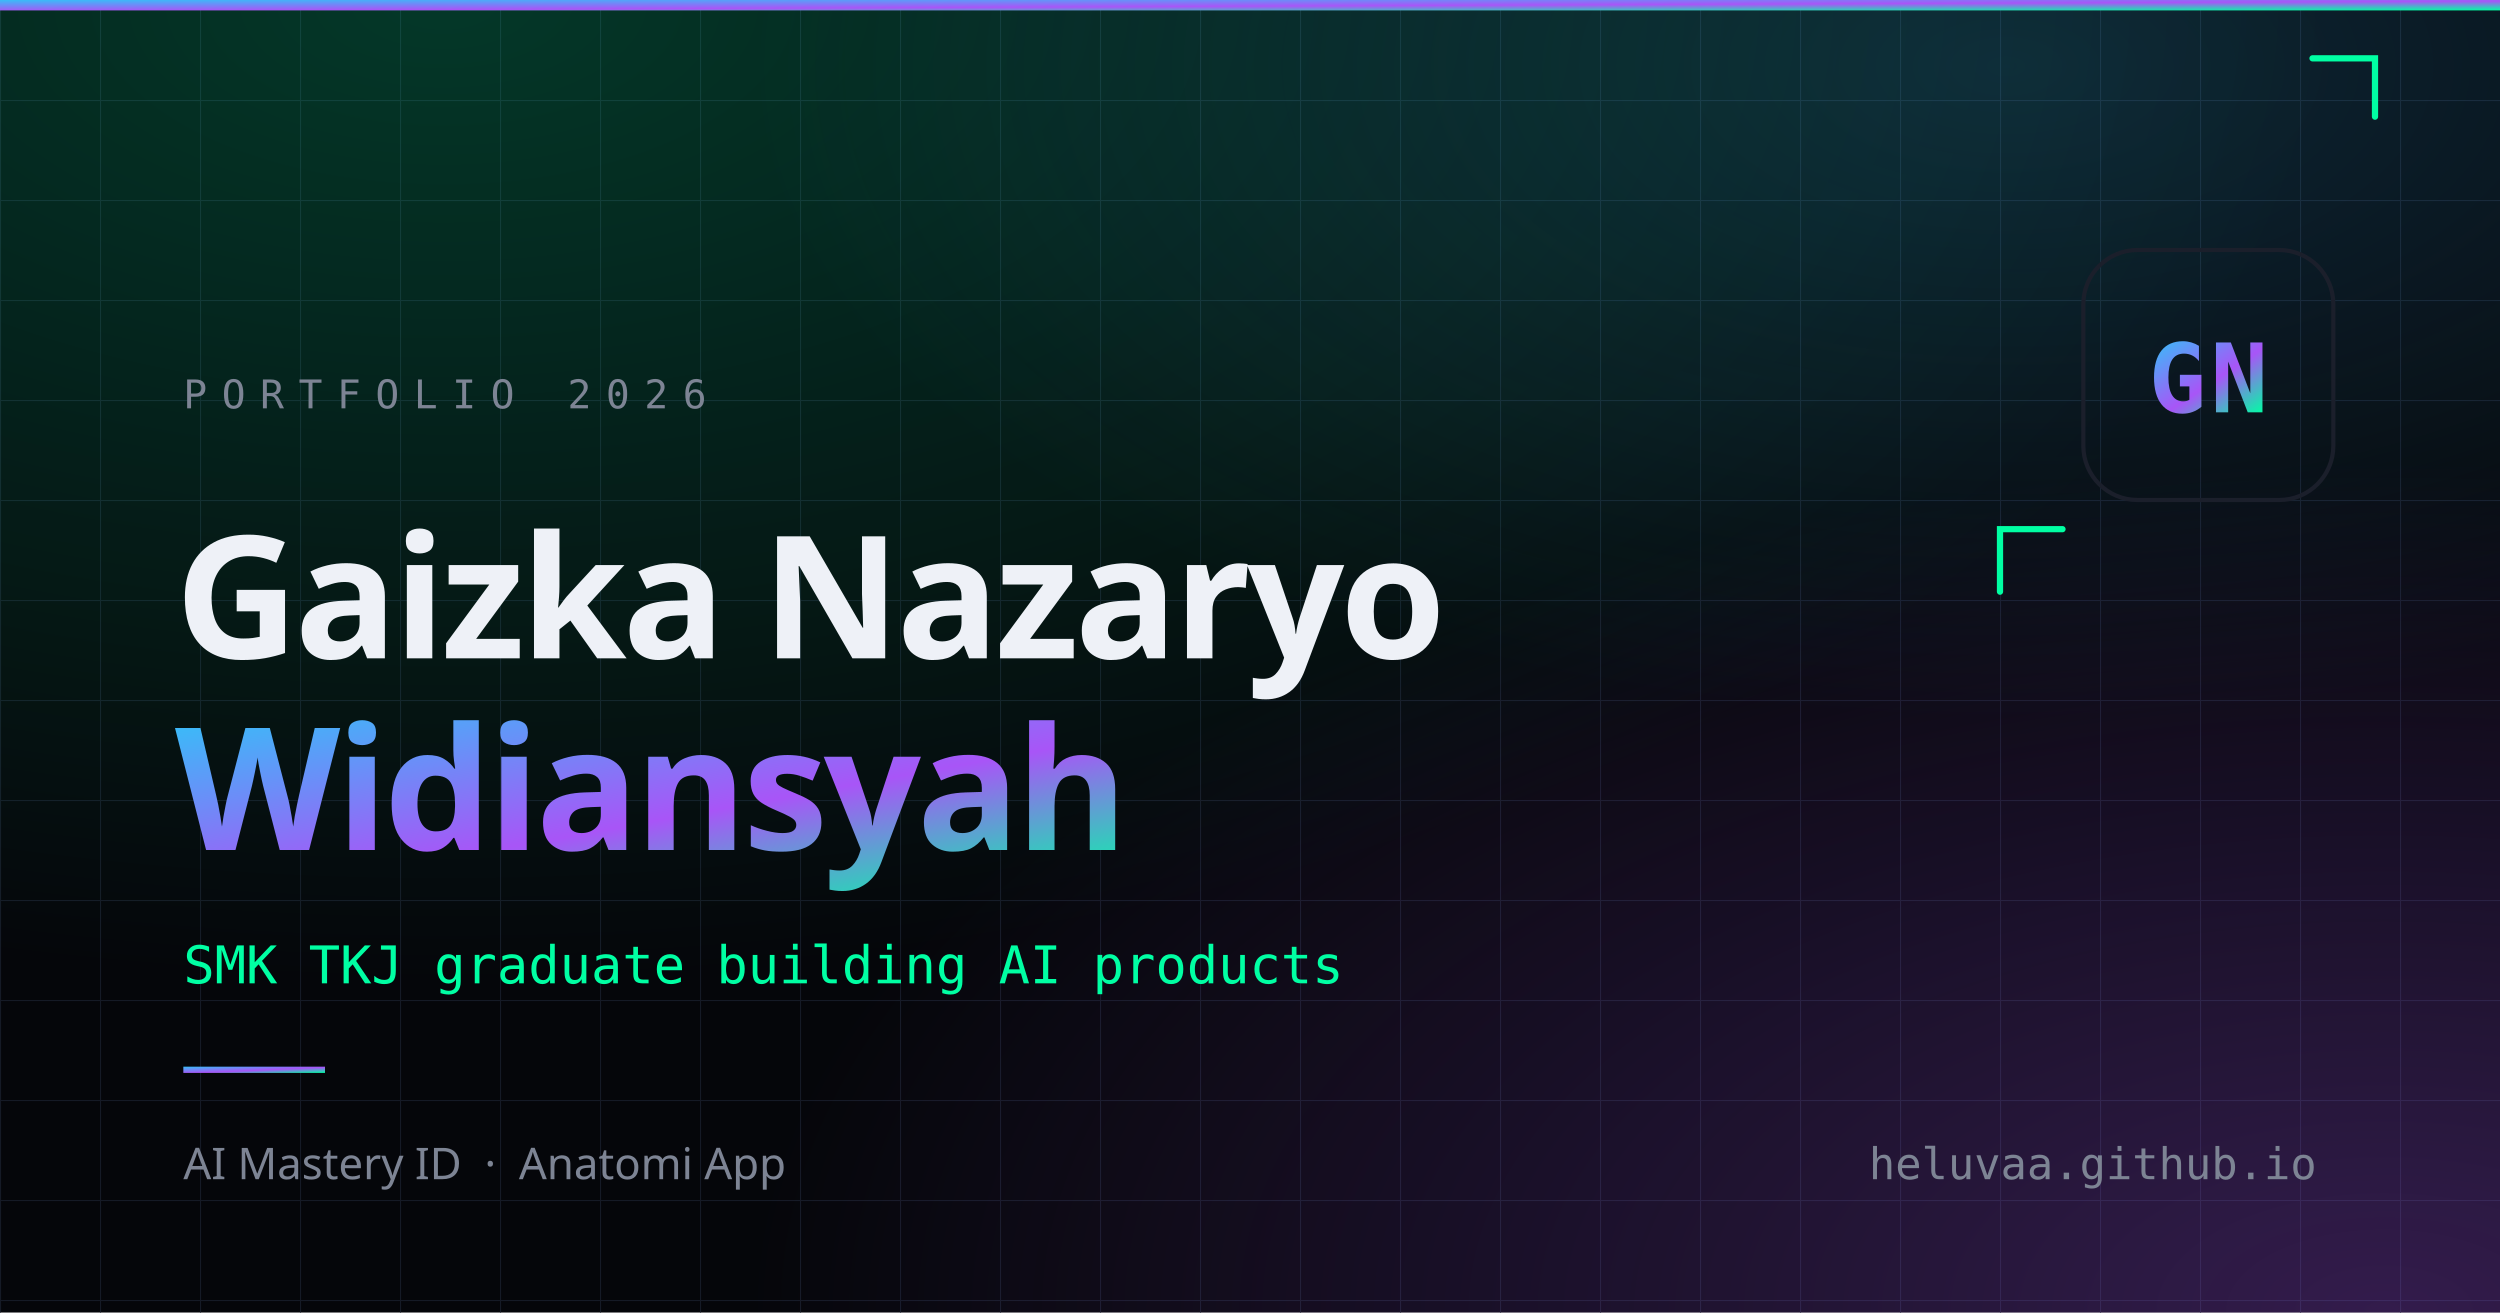
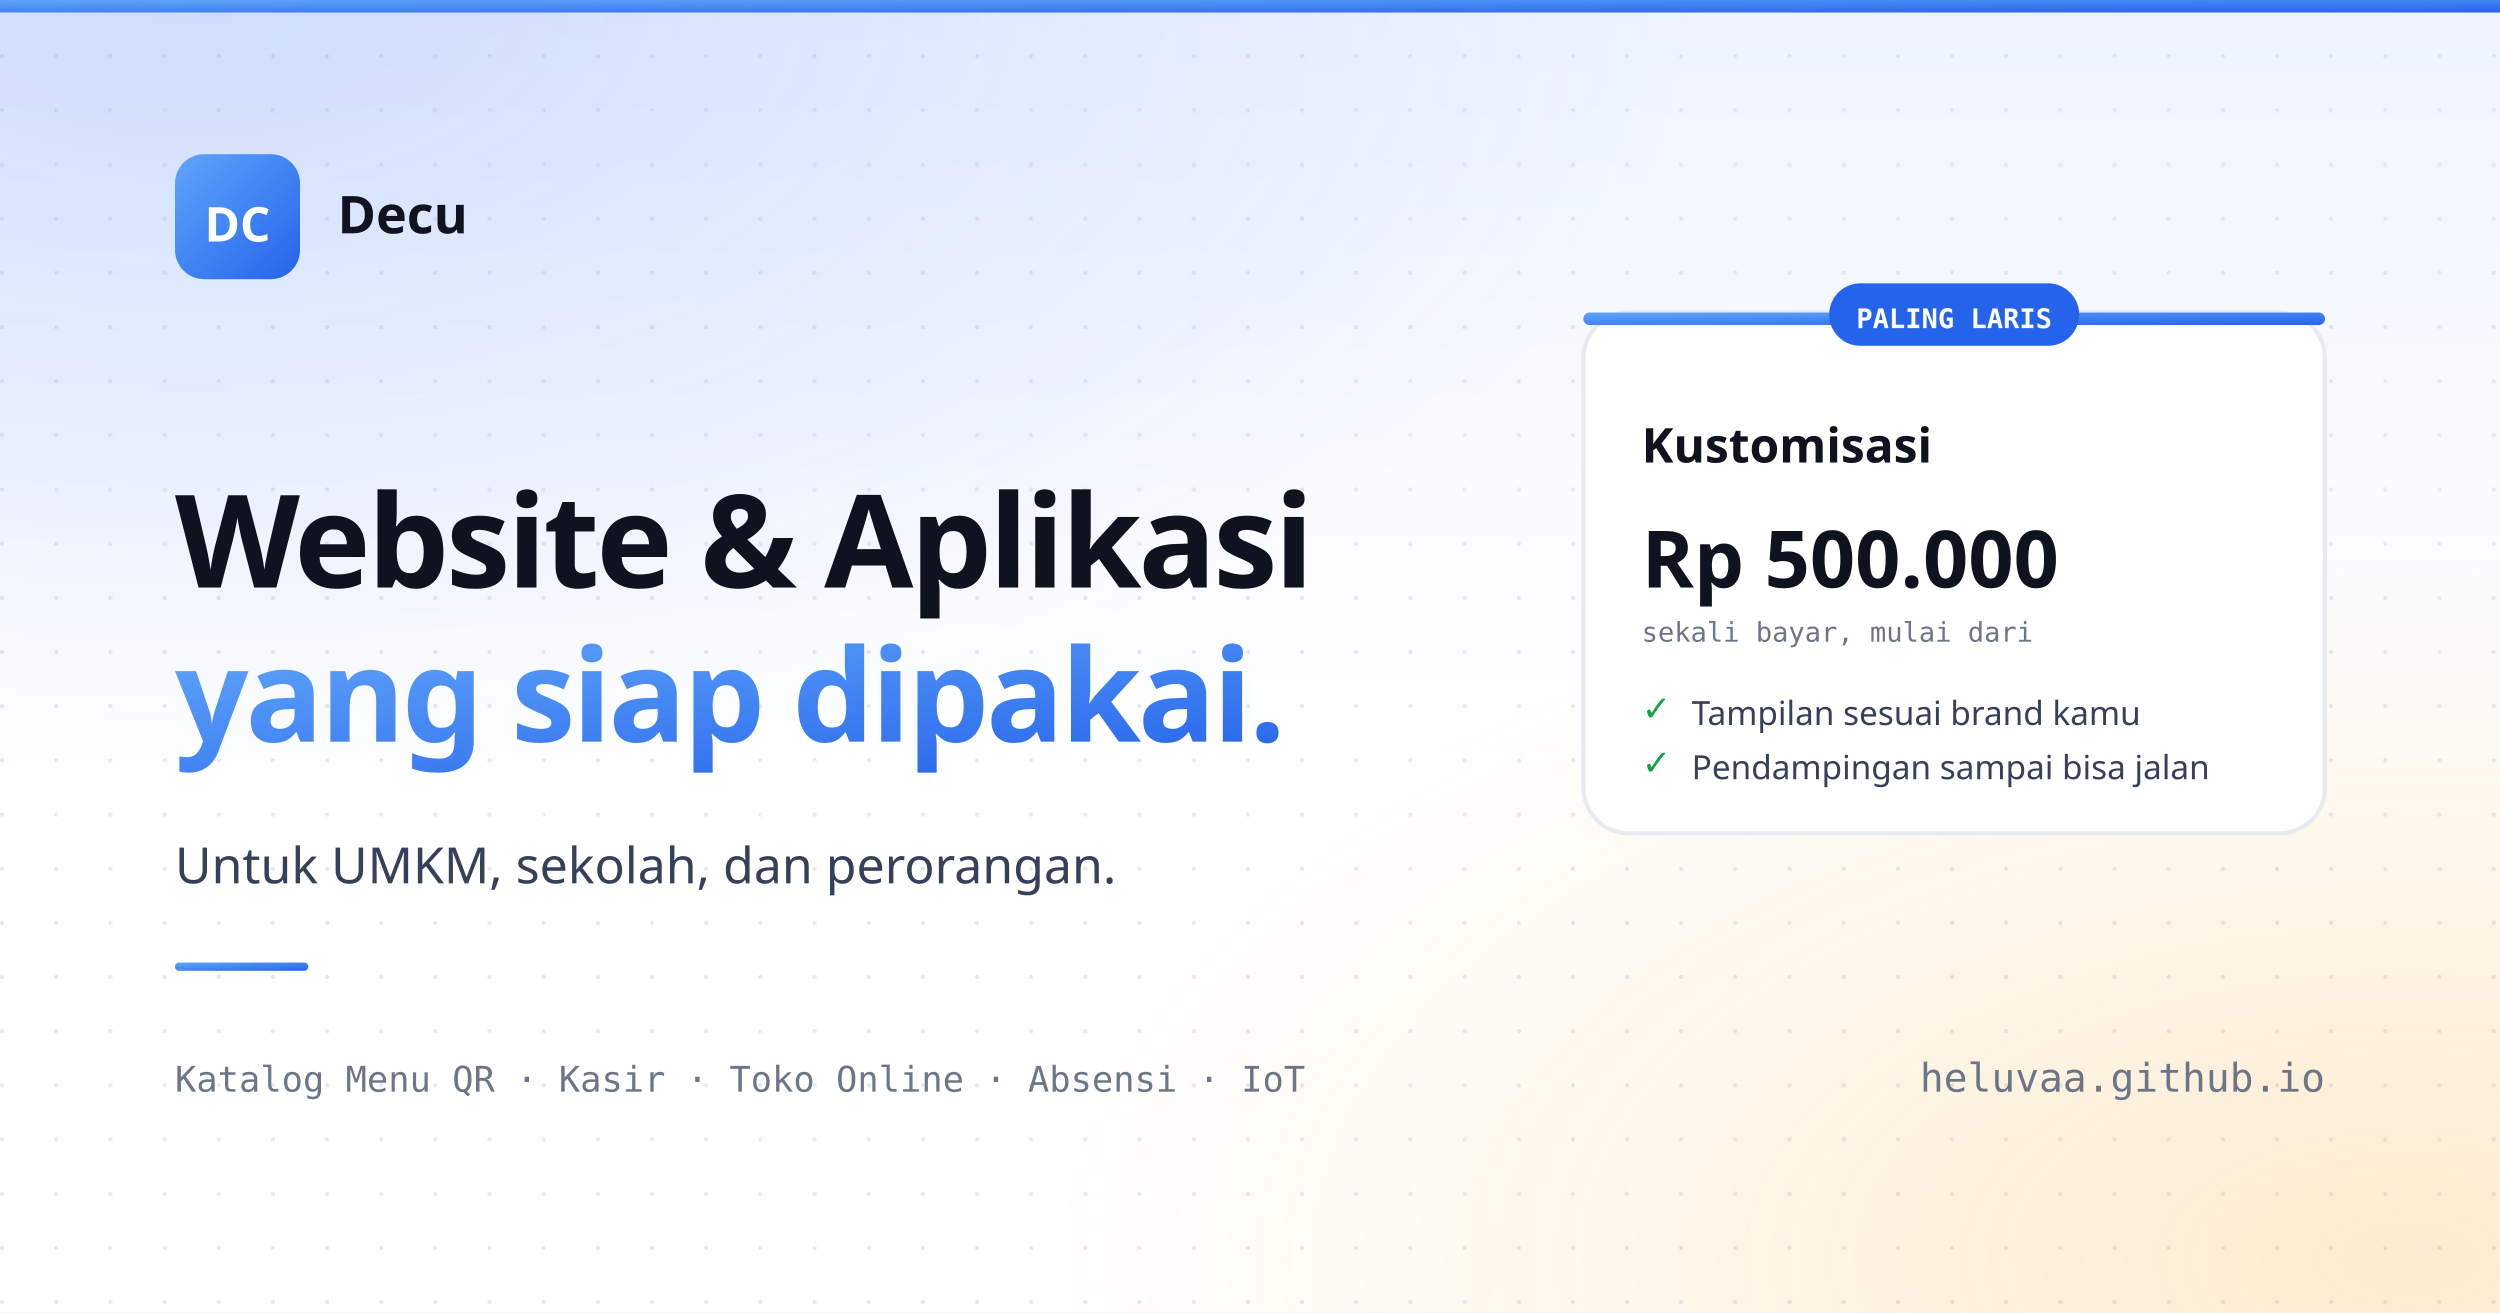
<svg xmlns="http://www.w3.org/2000/svg" width="1200" height="630" viewBox="0 0 1200 630">
  <defs>
-     <linearGradient id="g" x1="0" y1="0" x2="1" y2="1">
-       <stop offset="0%" stop-color="#38bdf8" />
-       <stop offset="55%" stop-color="#a855f7" />
-       <stop offset="100%" stop-color="#00ffa3" />
+     <linearGradient id="brand" x1="0" y1="0" x2="1" y2="1">
+       <stop offset="0%" stop-color="#60a5fa" />
+       <stop offset="100%" stop-color="#2563eb" />
    </linearGradient>
-     <pattern id="grid" width="48" height="48" patternUnits="userSpaceOnUse">
-       <path d="M48 0H0v48" fill="none" stroke="#151a26" stroke-width="1" />
+     <linearGradient id="bg" x1="0" y1="0" x2="0" y2="1">
+       <stop offset="0%" stop-color="#eef4ff" />
+       <stop offset="60%" stop-color="#ffffff" />
+     </linearGradient>
+     <pattern id="dots" width="26" height="26" patternUnits="userSpaceOnUse">
+       <circle cx="1" cy="1" r="1" fill="#d6dbe6" />
    </pattern>
-     <radialGradient id="glow" cx="18%" cy="0%" r="75%">
-       <stop offset="0%" stop-color="#00ffa3" stop-opacity="0.20" />
-       <stop offset="100%" stop-color="#00ffa3" stop-opacity="0" />
+     <radialGradient id="glowA" cx="8%" cy="0%" r="60%">
+       <stop offset="0%" stop-color="#2563eb" stop-opacity="0.16" />
+       <stop offset="100%" stop-color="#2563eb" stop-opacity="0" />
    </radialGradient>
-     <radialGradient id="glow2" cx="95%" cy="100%" r="65%">
-       <stop offset="0%" stop-color="#a855f7" stop-opacity="0.28" />
-       <stop offset="100%" stop-color="#a855f7" stop-opacity="0" />
-     </radialGradient>
-     <radialGradient id="glow3" cx="80%" cy="5%" r="50%">
-       <stop offset="0%" stop-color="#38bdf8" stop-opacity="0.18" />
-       <stop offset="100%" stop-color="#38bdf8" stop-opacity="0" />
+     <radialGradient id="glowB" cx="96%" cy="96%" r="55%">
+       <stop offset="0%" stop-color="#f59e0b" stop-opacity="0.20" />
+       <stop offset="100%" stop-color="#f59e0b" stop-opacity="0" />
    </radialGradient>
  </defs>
-   <rect width="1200" height="630" fill="#05060a" />
-   <rect width="1200" height="630" fill="url(#grid)" />
-   <rect width="1200" height="630" fill="url(#glow)" />
-   <rect width="1200" height="630" fill="url(#glow2)" />
-   <rect width="1200" height="630" fill="url(#glow3)" />
-   <rect x="0" y="0" width="1200" height="5" fill="url(#g)" />
-   <g font-family="monospace">
-     <text x="88" y="196" font-size="19" letter-spacing="7" fill="#7d8494">PORTFOLIO 2026</text>
-     <text x="86" y="222" font-size="19" fill="#7d8494" opacity="0">.</text>
+   <rect width="1200" height="630" fill="url(#bg)" />
+   <rect width="1200" height="630" fill="url(#dots)" opacity="0.7" />
+   <rect width="1200" height="630" fill="url(#glowA)" />
+   <rect width="1200" height="630" fill="url(#glowB)" />
+   <rect x="0" y="0" width="1200" height="6" fill="url(#brand)" />
+   <g transform="translate(84,74)">
+     <rect width="60" height="60" rx="14" fill="url(#brand)" />
+     <text x="30" y="33" text-anchor="middle" dominant-baseline="central" font-family="ui-sans-serif, system-ui, sans-serif" font-size="23" font-weight="800" fill="#ffffff">DC</text>
+     <text x="78" y="38" font-family="ui-sans-serif, system-ui, sans-serif" font-size="25" font-weight="800" fill="#0f1320">Decu</text>
  </g>
-   <g font-family="sans-serif" font-weight="bold" letter-spacing="-2">
-     <text x="84" y="316" font-size="82" fill="#eef1f7">Gaizka Nazaryo</text>
-     <text x="84" y="408" font-size="82" fill="url(#g)">Widiansyah</text>
+   <g font-family="ui-sans-serif, system-ui, sans-serif" font-weight="800" letter-spacing="-1.5">
+     <text x="84" y="282" font-size="62" fill="#0f1320">Website &amp; Aplikasi</text>
+     <text x="84" y="356" font-size="62" fill="url(#brand)">yang siap dipakai.</text>
  </g>
-   <g font-family="monospace">
-     <text x="88" y="472" font-size="25" fill="#00ffa3">SMK TKJ graduate building AI products</text>
+   <g font-family="ui-sans-serif, system-ui, sans-serif" font-size="24" fill="#37405a">
+     <text x="84" y="424">Untuk UMKM, sekolah, dan perorangan.</text>
  </g>
-   <rect x="88" y="512" width="68" height="3" fill="url(#g)" />
-   <g font-family="sans-serif" font-size="21" fill="#7d8494">
-     <text x="88" y="566">AI Mastery ID  ·  Anatomi App</text>
+   <rect x="84" y="462" width="64" height="4" rx="2" fill="url(#brand)" />
+   <g font-family="ui-monospace, monospace" font-size="17" fill="#6d7688">
+     <text x="84" y="524">Katalog Menu QR · Kasir · Toko Online · Absensi · IoT</text>
  </g>
-   <g font-family="monospace" font-size="21" fill="#7d8494" text-anchor="end">
-     <text x="1112" y="566">heluvaa.github.io</text>
+   <g font-family="ui-monospace, monospace" font-size="19" fill="#6d7688" text-anchor="end">
+     <text x="1116" y="524">heluvaa.github.io</text>
  </g>
-   <g transform="translate(1000,120)">
-     <rect x="0" y="0" width="120" height="120" rx="26" fill="none" stroke="#1b1f2b" stroke-width="2" />
-     <text x="60" y="62" text-anchor="middle" dominant-baseline="central" font-family="monospace" font-size="46" font-weight="bold" letter-spacing="2" fill="url(#g)">GN</text>
-   </g>
-   <g stroke="#00ffa3" stroke-width="3" stroke-linecap="round">
-     <path d="M960 284V254h30" fill="none" />
-     <path d="M1140 56V28h-30" fill="none" />
+   <g transform="translate(760,150)">
+     <rect width="356" height="250" rx="22" fill="#ffffff" stroke="#e7eaf1" stroke-width="2" />
+     <rect x="0" y="0" width="356" height="6" rx="3" fill="url(#brand)" />
+     <rect x="118" y="-14" width="120" height="30" rx="15" fill="#2563eb" />
+     <text x="178" y="3" text-anchor="middle" dominant-baseline="central" font-family="ui-monospace, monospace" font-size="13" font-weight="700" fill="#ffffff">PALING LARIS</text>
+     <text x="28" y="72" font-family="ui-sans-serif, system-ui, sans-serif" font-size="23" font-weight="800" fill="#0f1320">Kustomisasi</text>
+     <text x="28" y="132" font-family="ui-sans-serif, system-ui, sans-serif" font-size="38" font-weight="800" fill="#0f1320">Rp 500.000</text>
+     <text x="28" y="158" font-family="ui-monospace, monospace" font-size="13" fill="#6d7688">sekali bayar, mulai dari</text>
+     <g fill="#16a34a" font-family="ui-sans-serif, system-ui, sans-serif" font-size="17">
+       <text x="28" y="196">✓</text>
+       <text x="28" y="222">✓</text>
+     </g>
+     <g fill="#37405a" font-family="ui-sans-serif, system-ui, sans-serif" font-size="16">
+       <text x="52" y="198">Tampilan sesuai brand kamu</text>
+       <text x="52" y="224">Pendampingan sampai bisa jalan</text>
+     </g>
  </g>
</svg>
